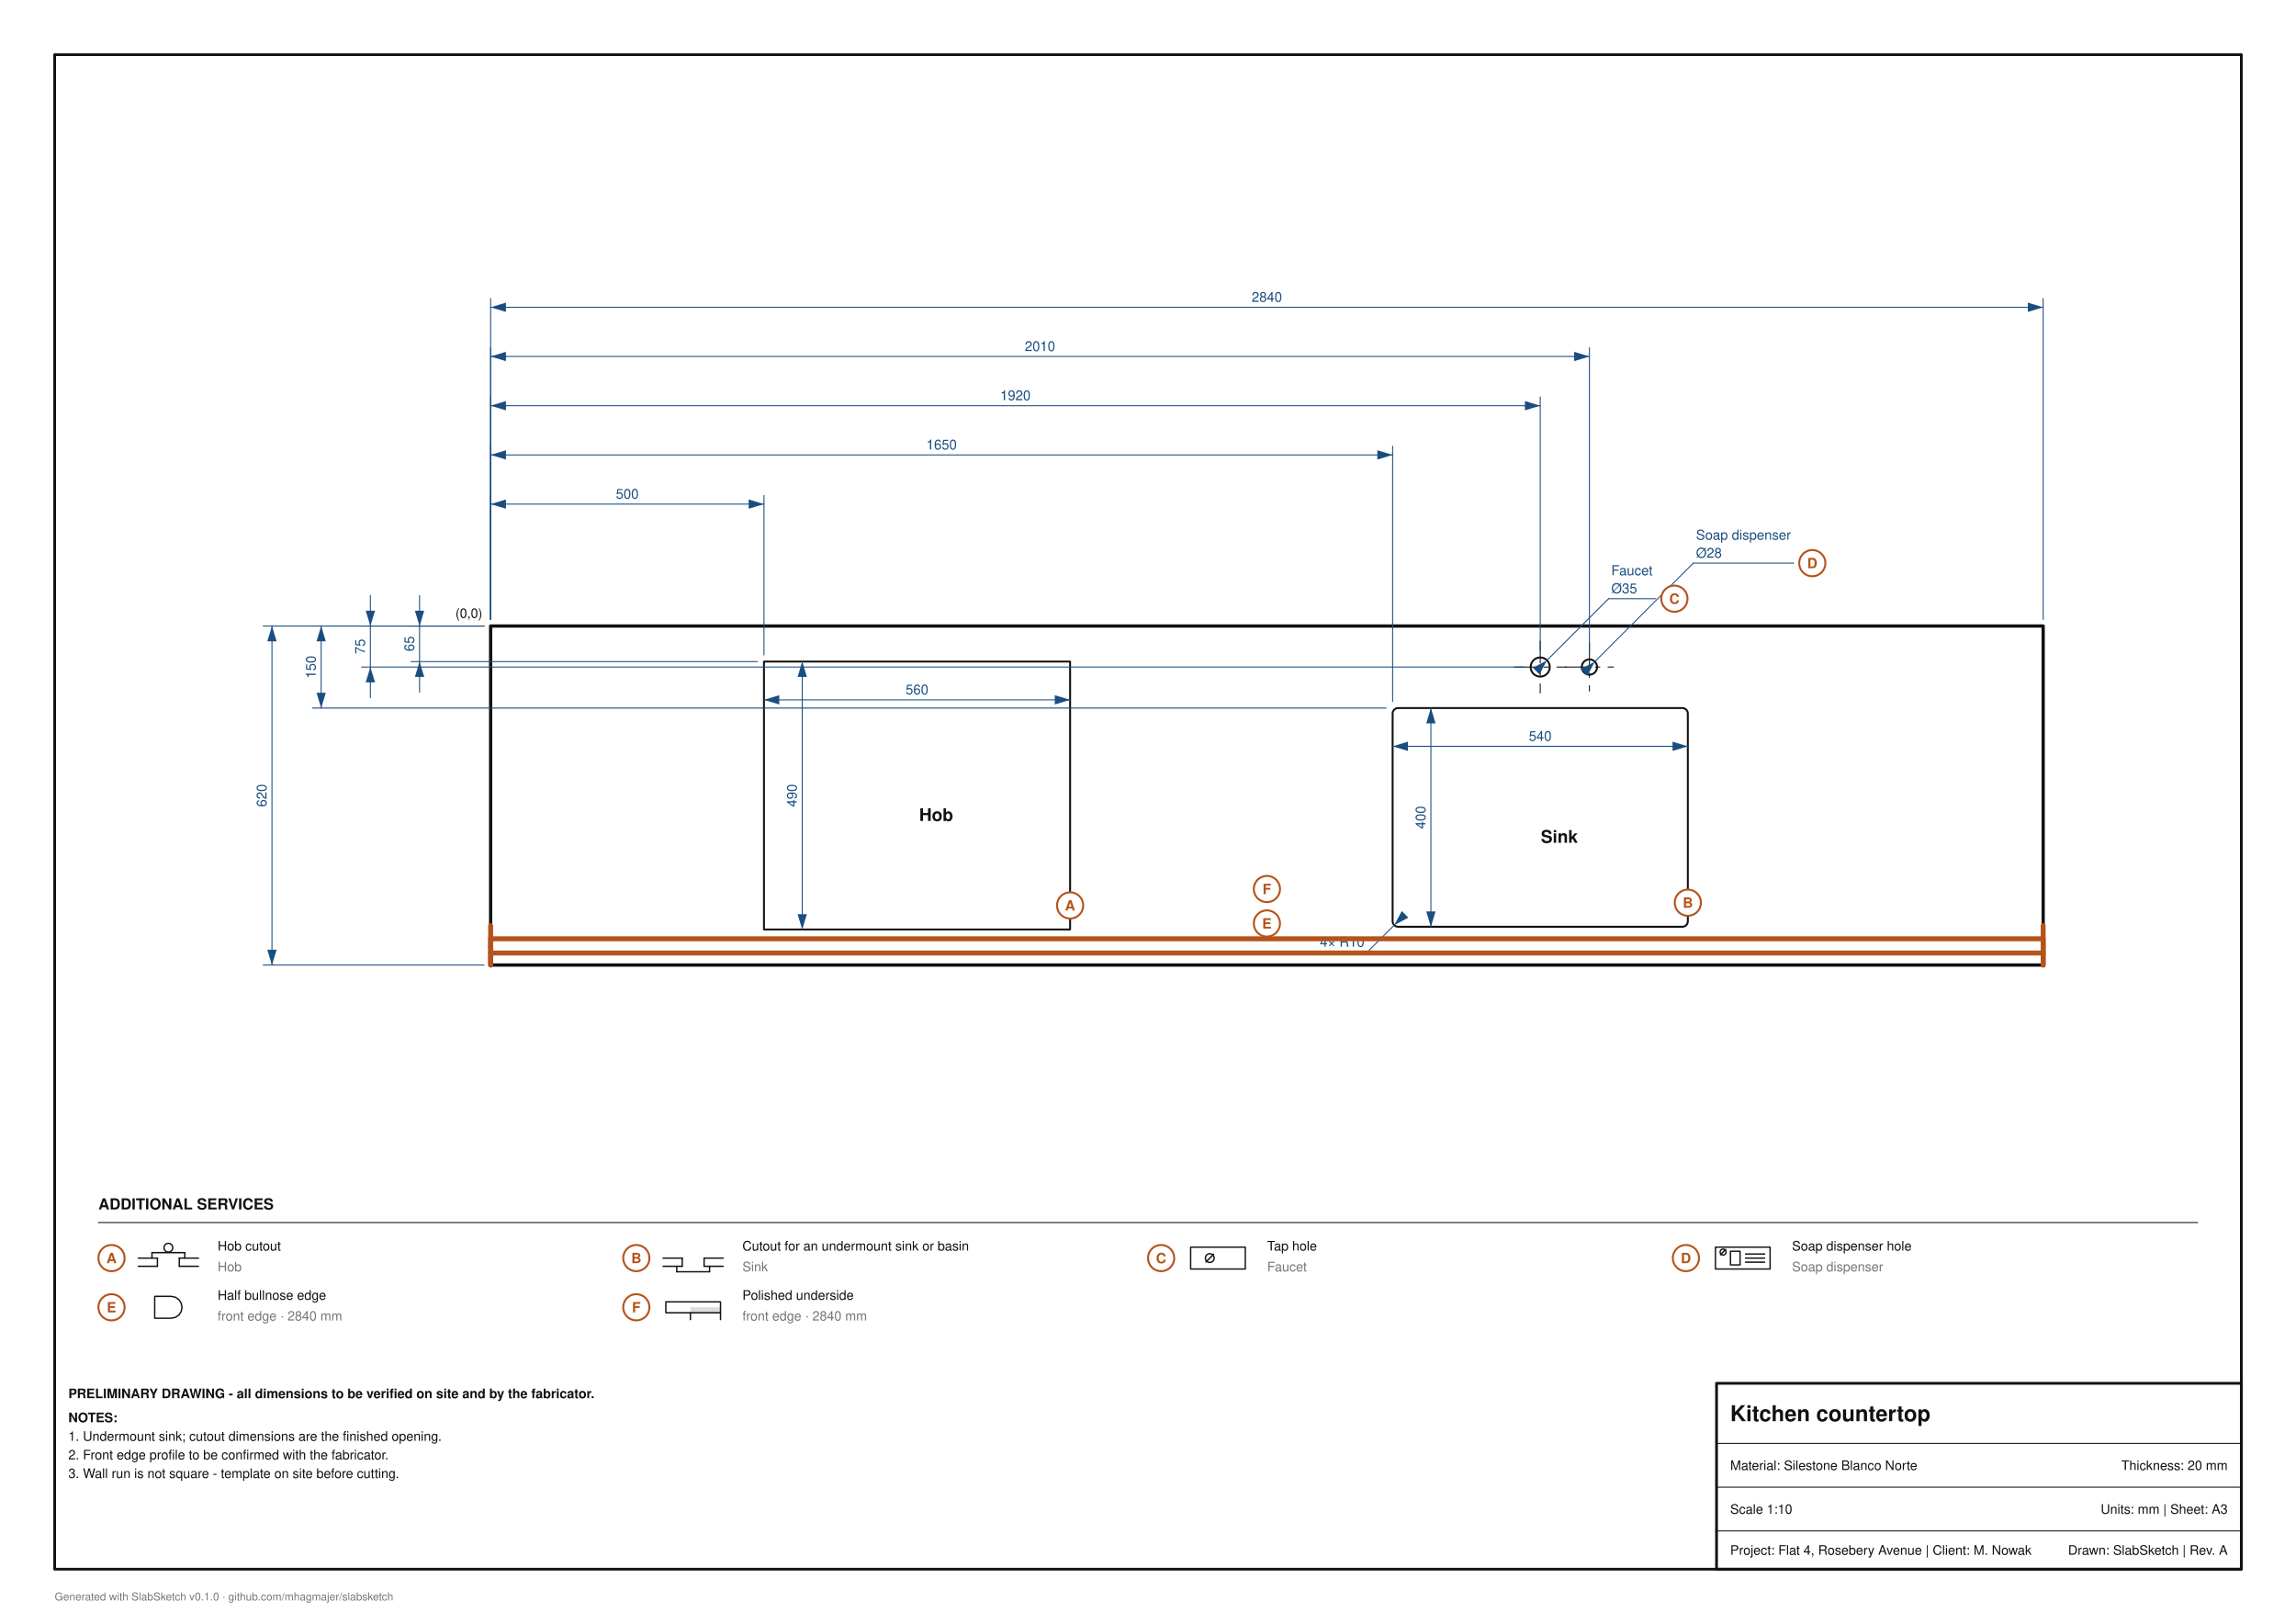
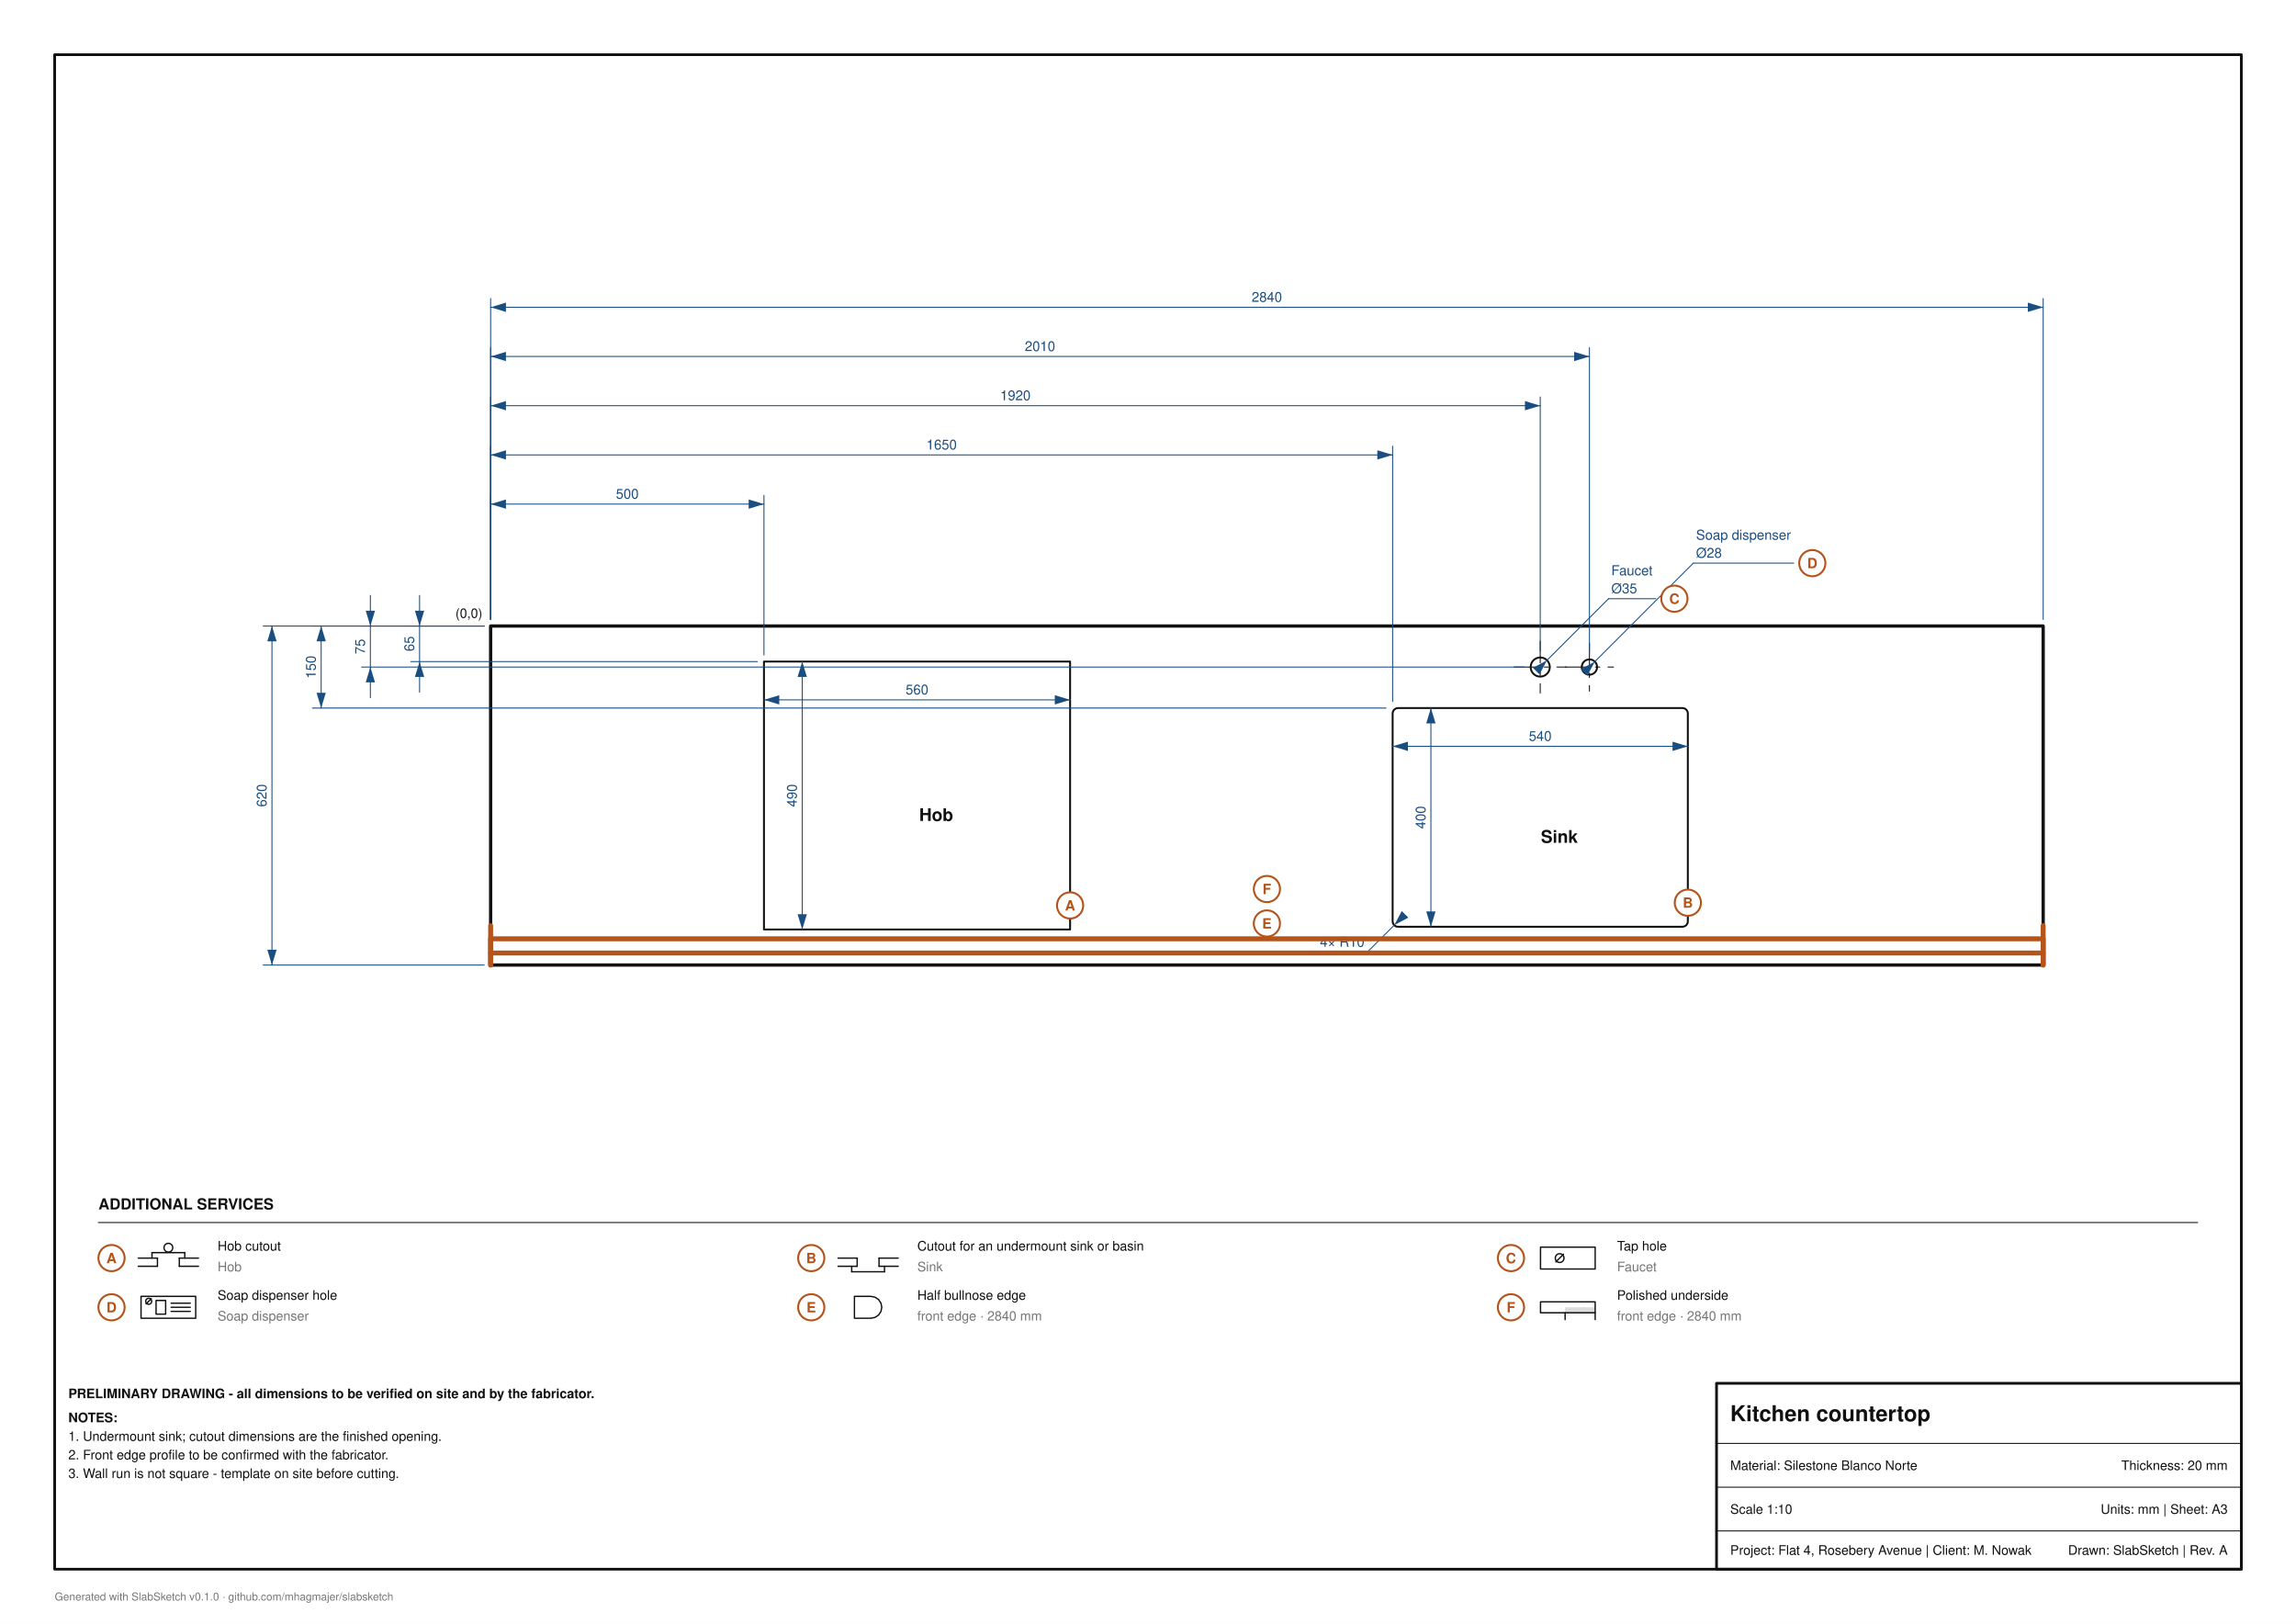
<svg xmlns="http://www.w3.org/2000/svg" version="1.1" width="420mm" height="297mm" viewBox="0 0 420 297">
  <rect x="0" y="0" width="420" height="297" fill="#ffffff" />
  <g fill="none" stroke="none" stroke-linecap="round" stroke-linejoin="round" font-family="Helvetica, Arial, sans-serif" shape-rendering="geometricPrecision">
    <g id="frame">
      <polygon points="10,10 410,10 410,287 10,287" stroke="#111111" stroke-width="0.5" fill="none" />
      <polygon points="314,253 410,253 410,287 314,287" stroke="#111111" stroke-width="0.5" fill="none" />
      <line x1="314" y1="264" x2="410" y2="264" stroke="#111111" stroke-width="0.18" />
      <line x1="314" y1="272" x2="410" y2="272" stroke="#111111" stroke-width="0.18" />
      <line x1="314" y1="280" x2="410" y2="280" stroke="#111111" stroke-width="0.18" />
      <line x1="18" y1="223.6" x2="402" y2="223.6" stroke="#111111" stroke-width="0.18" />
    </g>
    <g id="outline">
      <polygon points="89.75,114.5 373.75,114.5 373.75,176.5 89.75,176.5" stroke="#111111" stroke-width="0.6" fill="none" />
    </g>
    <g id="cutout">
      <polygon points="139.75,121 195.75,121 195.75,170 139.75,170" stroke="#111111" stroke-width="0.35" fill="none" />
      <polygon points="254.75,130.5 254.769,130.305 254.826,130.117 254.919,129.944 255.043,129.793 255.194,129.669 255.367,129.576 255.555,129.519 255.75,129.5 307.75,129.5 307.945,129.519 308.133,129.576 308.306,129.669 308.457,129.793 308.581,129.944 308.674,130.117 308.731,130.305 308.75,130.5 308.75,168.5 308.731,168.695 308.674,168.883 308.581,169.056 308.457,169.207 308.306,169.331 308.133,169.424 307.945,169.481 307.75,169.5 255.75,169.5 255.555,169.481 255.367,169.424 255.194,169.331 255.043,169.207 254.919,169.056 254.826,168.883 254.769,168.695 254.75,168.5" stroke="#111111" stroke-width="0.35" fill="none" />
    </g>
    <g id="hole">
      <circle cx="281.75" cy="122" r="1.75" stroke="#111111" stroke-width="0.35" fill="none" />
      <circle cx="290.75" cy="122" r="1.4" stroke="#111111" stroke-width="0.35" fill="none" />
    </g>
    <g id="centreline">
      <line x1="277" y1="122" x2="286.5" y2="122" stroke="#111111" stroke-width="0.18" stroke-dasharray="4 1.5 0.8 1.5" />
      <line x1="281.75" y1="117.25" x2="281.75" y2="126.75" stroke="#111111" stroke-width="0.18" stroke-dasharray="4 1.5 0.8 1.5" />
      <line x1="286.35" y1="122" x2="295.15" y2="122" stroke="#111111" stroke-width="0.18" stroke-dasharray="4 1.5 0.8 1.5" />
      <line x1="290.75" y1="117.6" x2="290.75" y2="126.4" stroke="#111111" stroke-width="0.18" stroke-dasharray="4 1.5 0.8 1.5" />
    </g>
    <g id="dimension">
      <line x1="255.043" y1="169.207" x2="250.093" y2="174.157" stroke="#1a4d80" stroke-width="0.18" />
      <line x1="250.093" y1="174.157" x2="240.963" y2="174.157" stroke="#1a4d80" stroke-width="0.18" />
      <polygon points="255.043,169.207 257.624,167.828 256.422,166.626" fill="#1a4d80" />
      <text x="249.593" y="173.157" dy="0" font-size="2.5" fill="#1a4d80" text-anchor="end">4× R10</text>
      <line x1="139.75" y1="128" x2="195.75" y2="128" stroke="#1a4d80" stroke-width="0.18" />
      <polygon points="139.75,128 142.55,128.85 142.55,127.15" fill="#1a4d80" />
      <polygon points="195.75,128 192.95,127.15 192.95,128.85" fill="#1a4d80" />
      <text x="167.75" y="127" dy="0" font-size="2.5" fill="#1a4d80" text-anchor="middle">560</text>
      <line x1="254.75" y1="136.5" x2="308.75" y2="136.5" stroke="#1a4d80" stroke-width="0.18" />
      <polygon points="254.75,136.5 257.55,137.35 257.55,135.65" fill="#1a4d80" />
      <polygon points="308.75,136.5 305.95,135.65 305.95,137.35" fill="#1a4d80" />
      <text x="281.75" y="135.5" dy="0" font-size="2.5" fill="#1a4d80" text-anchor="middle">540</text>
      <line x1="89.75" y1="113.3" x2="89.75" y2="90.6" stroke="#1a4d80" stroke-width="0.18" />
      <line x1="139.75" y1="119.8" x2="139.75" y2="90.6" stroke="#1a4d80" stroke-width="0.18" />
      <line x1="89.75" y1="92.2" x2="139.75" y2="92.2" stroke="#1a4d80" stroke-width="0.18" />
      <polygon points="89.75,92.2 92.55,93.05 92.55,91.35" fill="#1a4d80" />
      <polygon points="139.75,92.2 136.95,91.35 136.95,93.05" fill="#1a4d80" />
      <text x="114.75" y="91.2" dy="0" font-size="2.5" fill="#1a4d80" text-anchor="middle">500</text>
      <line x1="89.75" y1="113.3" x2="89.75" y2="81.6" stroke="#1a4d80" stroke-width="0.18" />
      <line x1="254.75" y1="128.3" x2="254.75" y2="81.6" stroke="#1a4d80" stroke-width="0.18" />
      <line x1="89.75" y1="83.2" x2="254.75" y2="83.2" stroke="#1a4d80" stroke-width="0.18" />
      <polygon points="89.75,83.2 92.55,84.05 92.55,82.35" fill="#1a4d80" />
      <polygon points="254.75,83.2 251.95,82.35 251.95,84.05" fill="#1a4d80" />
      <text x="172.25" y="82.2" dy="0" font-size="2.5" fill="#1a4d80" text-anchor="middle">1650</text>
      <line x1="89.75" y1="113.3" x2="89.75" y2="72.6" stroke="#1a4d80" stroke-width="0.18" />
      <line x1="281.75" y1="119.05" x2="281.75" y2="72.6" stroke="#1a4d80" stroke-width="0.18" />
      <line x1="89.75" y1="74.2" x2="281.75" y2="74.2" stroke="#1a4d80" stroke-width="0.18" />
      <polygon points="89.75,74.2 92.55,75.05 92.55,73.35" fill="#1a4d80" />
      <polygon points="281.75,74.2 278.95,73.35 278.95,75.05" fill="#1a4d80" />
      <text x="185.75" y="73.2" dy="0" font-size="2.5" fill="#1a4d80" text-anchor="middle">1920</text>
      <line x1="89.75" y1="113.3" x2="89.75" y2="63.6" stroke="#1a4d80" stroke-width="0.18" />
      <line x1="290.75" y1="119.4" x2="290.75" y2="63.6" stroke="#1a4d80" stroke-width="0.18" />
      <line x1="89.75" y1="65.2" x2="290.75" y2="65.2" stroke="#1a4d80" stroke-width="0.18" />
      <polygon points="89.75,65.2 92.55,66.05 92.55,64.35" fill="#1a4d80" />
      <polygon points="290.75,65.2 287.95,64.35 287.95,66.05" fill="#1a4d80" />
      <text x="190.25" y="64.2" dy="0" font-size="2.5" fill="#1a4d80" text-anchor="middle">2010</text>
      <line x1="89.75" y1="113.3" x2="89.75" y2="54.6" stroke="#1a4d80" stroke-width="0.18" />
      <line x1="373.75" y1="113.3" x2="373.75" y2="54.6" stroke="#1a4d80" stroke-width="0.18" />
      <line x1="89.75" y1="56.2" x2="373.75" y2="56.2" stroke="#1a4d80" stroke-width="0.18" />
      <polygon points="89.75,56.2 92.55,57.05 92.55,55.35" fill="#1a4d80" />
      <polygon points="373.75,56.2 370.95,55.35 370.95,57.05" fill="#1a4d80" />
      <text x="231.75" y="55.2" dy="0" font-size="2.5" fill="#1a4d80" text-anchor="middle">2840</text>
      <line x1="146.75" y1="121" x2="146.75" y2="170" stroke="#1a4d80" stroke-width="0.18" />
      <polygon points="146.75,121 145.9,123.8 147.6,123.8" fill="#1a4d80" />
      <polygon points="146.75,170 147.6,167.2 145.9,167.2" fill="#1a4d80" />
      <text x="145.75" y="145.5" dy="0" font-size="2.5" fill="#1a4d80" text-anchor="middle" transform="rotate(-90 145.75 145.5)">490</text>
      <line x1="261.75" y1="129.5" x2="261.75" y2="169.5" stroke="#1a4d80" stroke-width="0.18" />
      <polygon points="261.75,129.5 260.9,132.3 262.6,132.3" fill="#1a4d80" />
      <polygon points="261.75,169.5 262.6,166.7 260.9,166.7" fill="#1a4d80" />
      <text x="260.75" y="149.5" dy="0" font-size="2.5" fill="#1a4d80" text-anchor="middle" transform="rotate(-90 260.75 149.5)">400</text>
      <line x1="88.55" y1="114.5" x2="75.15" y2="114.5" stroke="#1a4d80" stroke-width="0.18" />
      <line x1="138.55" y1="121" x2="75.15" y2="121" stroke="#1a4d80" stroke-width="0.18" />
      <line x1="76.75" y1="108.9" x2="76.75" y2="126.6" stroke="#1a4d80" stroke-width="0.18" />
      <polygon points="76.75,114.5 77.6,111.7 75.9,111.7" fill="#1a4d80" />
      <polygon points="76.75,121 75.9,123.8 77.6,123.8" fill="#1a4d80" />
      <text x="75.75" y="117.75" dy="0" font-size="2.5" fill="#1a4d80" text-anchor="middle" transform="rotate(-90 75.75 117.75)">65</text>
      <line x1="88.55" y1="114.5" x2="57.15" y2="114.5" stroke="#1a4d80" stroke-width="0.18" />
      <line x1="253.55" y1="129.5" x2="57.15" y2="129.5" stroke="#1a4d80" stroke-width="0.18" />
      <line x1="58.75" y1="114.5" x2="58.75" y2="129.5" stroke="#1a4d80" stroke-width="0.18" />
      <polygon points="58.75,114.5 57.9,117.3 59.6,117.3" fill="#1a4d80" />
      <polygon points="58.75,129.5 59.6,126.7 57.9,126.7" fill="#1a4d80" />
      <text x="57.75" y="122" dy="0" font-size="2.5" fill="#1a4d80" text-anchor="middle" transform="rotate(-90 57.75 122)">150</text>
      <line x1="88.55" y1="114.5" x2="66.15" y2="114.5" stroke="#1a4d80" stroke-width="0.18" />
      <line x1="278.8" y1="122" x2="66.15" y2="122" stroke="#1a4d80" stroke-width="0.18" />
      <line x1="67.75" y1="108.9" x2="67.75" y2="127.6" stroke="#1a4d80" stroke-width="0.18" />
      <polygon points="67.75,114.5 68.6,111.7 66.9,111.7" fill="#1a4d80" />
      <polygon points="67.75,122 66.9,124.8 68.6,124.8" fill="#1a4d80" />
      <text x="66.75" y="118.25" dy="0" font-size="2.5" fill="#1a4d80" text-anchor="middle" transform="rotate(-90 66.75 118.25)">75</text>
      <line x1="88.55" y1="114.5" x2="48.15" y2="114.5" stroke="#1a4d80" stroke-width="0.18" />
      <line x1="88.55" y1="176.5" x2="48.15" y2="176.5" stroke="#1a4d80" stroke-width="0.18" />
      <line x1="49.75" y1="114.5" x2="49.75" y2="176.5" stroke="#1a4d80" stroke-width="0.18" />
      <polygon points="49.75,114.5 48.9,117.3 50.6,117.3" fill="#1a4d80" />
      <polygon points="49.75,176.5 50.6,173.7 48.9,173.7" fill="#1a4d80" />
      <text x="48.75" y="145.5" dy="0" font-size="2.5" fill="#1a4d80" text-anchor="middle" transform="rotate(-90 48.75 145.5)">620</text>
      <line x1="282.987" y1="120.763" x2="294.25" y2="109.5" stroke="#1a4d80" stroke-width="0.18" />
      <line x1="294.25" y1="109.5" x2="302.893" y2="109.5" stroke="#1a4d80" stroke-width="0.18" />
      <polygon points="282.987,120.763 280.406,122.141 281.609,123.344" fill="#1a4d80" />
      <text x="294.75" y="105.2" dy="0" font-size="2.5" fill="#1a4d80">Faucet</text>
      <text x="294.75" y="108.5" dy="0" font-size="2.5" fill="#1a4d80">Ø35</text>
      <line x1="291.74" y1="121.01" x2="309.75" y2="103" stroke="#1a4d80" stroke-width="0.18" />
      <line x1="309.75" y1="103" x2="328.12" y2="103" stroke="#1a4d80" stroke-width="0.18" />
      <polygon points="291.74,121.01 289.159,122.389 290.361,123.591" fill="#1a4d80" />
      <text x="310.25" y="98.7" dy="0" font-size="2.5" fill="#1a4d80">Soap dispenser</text>
      <text x="310.25" y="102" dy="0" font-size="2.5" fill="#1a4d80">Ø28</text>
    </g>
    <g id="service">
      <circle cx="195.75" cy="165.6" r="2.4" stroke="#b4531a" stroke-width="0.36" fill="#ffffff" />
      <text x="195.75" y="165.6" dy="0.931" font-size="2.6" fill="#b4531a" text-anchor="middle" font-weight="bold">A</text>
      <circle cx="308.75" cy="165.1" r="2.4" stroke="#b4531a" stroke-width="0.36" fill="#ffffff" />
      <text x="308.75" y="165.1" dy="0.931" font-size="2.6" fill="#b4531a" text-anchor="middle" font-weight="bold">B</text>
      <circle cx="306.293" cy="109.5" r="2.4" stroke="#b4531a" stroke-width="0.36" fill="#ffffff" />
      <text x="306.293" y="109.5" dy="0.931" font-size="2.6" fill="#b4531a" text-anchor="middle" font-weight="bold">C</text>
      <circle cx="331.52" cy="103" r="2.4" stroke="#b4531a" stroke-width="0.36" fill="#ffffff" />
      <text x="331.52" y="103" dy="0.931" font-size="2.6" fill="#b4531a" text-anchor="middle" font-weight="bold">D</text>
      <line x1="89.75" y1="174.3" x2="373.75" y2="174.3" stroke="#b4531a" stroke-width="0.9" />
      <line x1="89.75" y1="176.5" x2="89.75" y2="171.9" stroke="#b4531a" stroke-width="0.9" />
      <line x1="373.75" y1="176.5" x2="373.75" y2="171.9" stroke="#b4531a" stroke-width="0.9" />
      <circle cx="231.75" cy="168.9" r="2.4" stroke="#b4531a" stroke-width="0.36" fill="#ffffff" />
      <text x="231.75" y="168.9" dy="0.931" font-size="2.6" fill="#b4531a" text-anchor="middle" font-weight="bold">E</text>
      <line x1="89.75" y1="171.7" x2="373.75" y2="171.7" stroke="#b4531a" stroke-width="0.9" />
      <line x1="89.75" y1="176.5" x2="89.75" y2="169.3" stroke="#b4531a" stroke-width="0.9" />
      <line x1="373.75" y1="176.5" x2="373.75" y2="169.3" stroke="#b4531a" stroke-width="0.9" />
      <circle cx="231.75" cy="162.6" r="2.4" stroke="#b4531a" stroke-width="0.36" fill="#ffffff" />
      <text x="231.75" y="162.6" dy="0.931" font-size="2.6" fill="#b4531a" text-anchor="middle" font-weight="bold">F</text>
      <circle cx="20.4" cy="230.1" r="2.4" stroke="#b4531a" stroke-width="0.36" fill="#ffffff" />
      <text x="20.4" y="230.1" dy="0.931" font-size="2.6" fill="#b4531a" text-anchor="middle" font-weight="bold">A</text>
      <polyline points="25.3,230.1 28.8,230.1" stroke="#111111" stroke-width="0.25" fill="none" />
      <polyline points="25.3,231.6 28.8,231.6" stroke="#111111" stroke-width="0.25" fill="none" />
      <polyline points="28.8,230.1 28.8,231.6" stroke="#111111" stroke-width="0.25" fill="none" />
      <polyline points="32.8,230.1 36.3,230.1" stroke="#111111" stroke-width="0.25" fill="none" />
      <polyline points="32.8,231.6 36.3,231.6" stroke="#111111" stroke-width="0.25" fill="none" />
      <polyline points="32.8,230.1 32.8,231.6" stroke="#111111" stroke-width="0.25" fill="none" />
      <polyline points="27.8,229.1 33.8,229.1" stroke="#111111" stroke-width="0.25" fill="none" />
      <polyline points="27.8,229.1 27.8,230.1" stroke="#111111" stroke-width="0.25" fill="none" />
      <polyline points="33.8,229.1 33.8,230.1" stroke="#111111" stroke-width="0.25" fill="none" />
      <circle cx="30.8" cy="228.2" r="0.8" stroke="#111111" stroke-width="0.25" fill="none" />
-       <circle cx="116.4" cy="230.1" r="2.4" stroke="#b4531a" stroke-width="0.36" fill="#ffffff" />
-       <text x="116.4" y="230.1" dy="0.931" font-size="2.6" fill="#b4531a" text-anchor="middle" font-weight="bold">B</text>
-       <polyline points="121.3,230.1 124.8,230.1" stroke="#111111" stroke-width="0.25" fill="none" />
-       <polyline points="121.3,231.6 124.8,231.6" stroke="#111111" stroke-width="0.25" fill="none" />
-       <polyline points="124.8,230.1 124.8,231.6" stroke="#111111" stroke-width="0.25" fill="none" />
-       <polyline points="128.8,230.1 132.3,230.1" stroke="#111111" stroke-width="0.25" fill="none" />
-       <polyline points="128.8,231.6 132.3,231.6" stroke="#111111" stroke-width="0.25" fill="none" />
-       <polyline points="128.8,230.1 128.8,231.6" stroke="#111111" stroke-width="0.25" fill="none" />
-       <polyline points="123.8,232.6 129.8,232.6" stroke="#111111" stroke-width="0.25" fill="none" />
-       <polyline points="123.8,231.6 123.8,232.6" stroke="#111111" stroke-width="0.25" fill="none" />
-       <polyline points="129.8,231.6 129.8,232.6" stroke="#111111" stroke-width="0.25" fill="none" />
-       <circle cx="212.4" cy="230.1" r="2.4" stroke="#b4531a" stroke-width="0.36" fill="#ffffff" />
-       <text x="212.4" y="230.1" dy="0.931" font-size="2.6" fill="#b4531a" text-anchor="middle" font-weight="bold">C</text>
-       <polygon points="217.8,228.1 227.8,228.1 227.8,232.1 217.8,232.1" stroke="#111111" stroke-width="0.25" fill="none" />
-       <circle cx="221.3" cy="230.1" r="0.8" stroke="#111111" stroke-width="0.25" fill="none" />
-       <polyline points="220.6,230.8 222,229.4" stroke="#111111" stroke-width="0.25" fill="none" />
-       <circle cx="308.4" cy="230.1" r="2.4" stroke="#b4531a" stroke-width="0.36" fill="#ffffff" />
-       <text x="308.4" y="230.1" dy="0.931" font-size="2.6" fill="#b4531a" text-anchor="middle" font-weight="bold">D</text>
-       <polygon points="313.8,228.1 323.8,228.1 323.8,232.1 313.8,232.1" stroke="#111111" stroke-width="0.25" fill="none" />
-       <circle cx="315.2" cy="229" r="0.55" stroke="#111111" stroke-width="0.25" fill="none" />
-       <polyline points="314.719,229.481 315.681,228.519" stroke="#111111" stroke-width="0.25" fill="none" />
-       <polygon points="316.55,228.85 318.3,228.85 318.3,231.35 316.55,231.35" stroke="#111111" stroke-width="0.25" fill="none" />
-       <polyline points="319.3,229.35 322.8,229.35" stroke="#111111" stroke-width="0.25" fill="none" />
-       <polyline points="319.3,230.1 322.8,230.1" stroke="#111111" stroke-width="0.25" fill="none" />
-       <polyline points="319.3,230.85 322.8,230.85" stroke="#111111" stroke-width="0.25" fill="none" />
+       <circle cx="148.4" cy="230.1" r="2.4" stroke="#b4531a" stroke-width="0.36" fill="#ffffff" />
+       <text x="148.4" y="230.1" dy="0.931" font-size="2.6" fill="#b4531a" text-anchor="middle" font-weight="bold">B</text>
+       <polyline points="153.3,230.1 156.8,230.1" stroke="#111111" stroke-width="0.25" fill="none" />
+       <polyline points="153.3,231.6 156.8,231.6" stroke="#111111" stroke-width="0.25" fill="none" />
+       <polyline points="156.8,230.1 156.8,231.6" stroke="#111111" stroke-width="0.25" fill="none" />
+       <polyline points="160.8,230.1 164.3,230.1" stroke="#111111" stroke-width="0.25" fill="none" />
+       <polyline points="160.8,231.6 164.3,231.6" stroke="#111111" stroke-width="0.25" fill="none" />
+       <polyline points="160.8,230.1 160.8,231.6" stroke="#111111" stroke-width="0.25" fill="none" />
+       <polyline points="155.8,232.6 161.8,232.6" stroke="#111111" stroke-width="0.25" fill="none" />
+       <polyline points="155.8,231.6 155.8,232.6" stroke="#111111" stroke-width="0.25" fill="none" />
+       <polyline points="161.8,231.6 161.8,232.6" stroke="#111111" stroke-width="0.25" fill="none" />
+       <circle cx="276.4" cy="230.1" r="2.4" stroke="#b4531a" stroke-width="0.36" fill="#ffffff" />
+       <text x="276.4" y="230.1" dy="0.931" font-size="2.6" fill="#b4531a" text-anchor="middle" font-weight="bold">C</text>
+       <polygon points="281.8,228.1 291.8,228.1 291.8,232.1 281.8,232.1" stroke="#111111" stroke-width="0.25" fill="none" />
+       <circle cx="285.3" cy="230.1" r="0.8" stroke="#111111" stroke-width="0.25" fill="none" />
+       <polyline points="284.6,230.8 286,229.4" stroke="#111111" stroke-width="0.25" fill="none" />
      <circle cx="20.4" cy="239.1" r="2.4" stroke="#b4531a" stroke-width="0.36" fill="#ffffff" />
-       <text x="20.4" y="239.1" dy="0.931" font-size="2.6" fill="#b4531a" text-anchor="middle" font-weight="bold">E</text>
-       <polygon points="28.3,237.1 31.3,237.1 31.3,237.1 32.065,237.252 32.714,237.686 33.148,238.335 33.3,239.1 33.148,239.865 32.714,240.514 32.065,240.948 31.3,241.1 28.3,241.1" stroke="#111111" stroke-width="0.25" fill="none" />
-       <circle cx="116.4" cy="239.1" r="2.4" stroke="#b4531a" stroke-width="0.36" fill="#ffffff" />
-       <text x="116.4" y="239.1" dy="0.931" font-size="2.6" fill="#b4531a" text-anchor="middle" font-weight="bold">F</text>
-       <polygon points="126.3,239.1 131.8,239.1 131.8,240.1 126.3,240.1" fill="#dcdcdc" />
-       <polygon points="129.8,238.9 130.094,239.6 129.8,240.3 129.506,239.6" fill="#dcdcdc" />
-       <polygon points="121.8,238.1 131.8,238.1 131.8,240.1 121.8,240.1" stroke="#111111" stroke-width="0.25" fill="none" />
-       <polyline points="126.3,240.1 126.3,241.35" stroke="#111111" stroke-width="0.25" fill="none" />
-       <polyline points="131.8,240.1 131.8,241.35" stroke="#111111" stroke-width="0.25" fill="none" />
+       <text x="20.4" y="239.1" dy="0.931" font-size="2.6" fill="#b4531a" text-anchor="middle" font-weight="bold">D</text>
+       <polygon points="25.8,237.1 35.8,237.1 35.8,241.1 25.8,241.1" stroke="#111111" stroke-width="0.25" fill="none" />
+       <circle cx="27.2" cy="238" r="0.55" stroke="#111111" stroke-width="0.25" fill="none" />
+       <polyline points="26.719,238.481 27.681,237.519" stroke="#111111" stroke-width="0.25" fill="none" />
+       <polygon points="28.55,237.85 30.3,237.85 30.3,240.35 28.55,240.35" stroke="#111111" stroke-width="0.25" fill="none" />
+       <polyline points="31.3,238.35 34.8,238.35" stroke="#111111" stroke-width="0.25" fill="none" />
+       <polyline points="31.3,239.1 34.8,239.1" stroke="#111111" stroke-width="0.25" fill="none" />
+       <polyline points="31.3,239.85 34.8,239.85" stroke="#111111" stroke-width="0.25" fill="none" />
+       <circle cx="148.4" cy="239.1" r="2.4" stroke="#b4531a" stroke-width="0.36" fill="#ffffff" />
+       <text x="148.4" y="239.1" dy="0.931" font-size="2.6" fill="#b4531a" text-anchor="middle" font-weight="bold">E</text>
+       <polygon points="156.3,237.1 159.3,237.1 159.3,237.1 160.065,237.252 160.714,237.686 161.148,238.335 161.3,239.1 161.148,239.865 160.714,240.514 160.065,240.948 159.3,241.1 156.3,241.1" stroke="#111111" stroke-width="0.25" fill="none" />
+       <circle cx="276.4" cy="239.1" r="2.4" stroke="#b4531a" stroke-width="0.36" fill="#ffffff" />
+       <text x="276.4" y="239.1" dy="0.931" font-size="2.6" fill="#b4531a" text-anchor="middle" font-weight="bold">F</text>
+       <polygon points="286.3,239.1 291.8,239.1 291.8,240.1 286.3,240.1" fill="#dcdcdc" />
+       <polygon points="289.8,238.9 290.094,239.6 289.8,240.3 289.506,239.6" fill="#dcdcdc" />
+       <polygon points="281.8,238.1 291.8,238.1 291.8,240.1 281.8,240.1" stroke="#111111" stroke-width="0.25" fill="none" />
+       <polyline points="286.3,240.1 286.3,241.35" stroke="#111111" stroke-width="0.25" fill="none" />
+       <polyline points="291.8,240.1 291.8,241.35" stroke="#111111" stroke-width="0.25" fill="none" />
    </g>
    <g id="annotation">
      <text x="171.25" y="149" dy="1.146" font-size="3.2" fill="#111111" text-anchor="middle" font-weight="bold">Hob</text>
      <text x="285.25" y="153" dy="1.146" font-size="3.2" fill="#111111" text-anchor="middle" font-weight="bold">Sink</text>
      <text x="88.25" y="113" dy="0" font-size="2.4" fill="#111111" text-anchor="end">(0,0)</text>
    </g>
    <g id="title">
      <text x="316.5" y="258.5" dy="1.432" font-size="4" fill="#111111" font-weight="bold">Kitchen countertop</text>
      <text x="407.5" y="268" dy="0.859" font-size="2.4" fill="#111111" text-anchor="end">Thickness: 20 mm</text>
      <text x="316.5" y="268" dy="0.859" font-size="2.4" fill="#111111">Material: Silestone Blanco Norte</text>
      <text x="407.5" y="276" dy="0.859" font-size="2.4" fill="#111111" text-anchor="end">Units: mm | Sheet: A3</text>
      <text x="316.5" y="276" dy="0.859" font-size="2.4" fill="#111111">Scale 1:10</text>
      <text x="407.5" y="283.5" dy="0.859" font-size="2.4" fill="#111111" text-anchor="end">Drawn: SlabSketch | Rev. A</text>
      <text x="316.5" y="283.5" dy="0.859" font-size="2.4" fill="#111111">Project: Flat 4, Rosebery Avenue | Client: M. Nowak</text>
      <text x="12.5" y="254" dy="1.718" font-size="2.4" fill="#111111" font-weight="bold">PRELIMINARY DRAWING - all dimensions to be verified on site and by the fabricator.</text>
      <text x="12.5" y="258.4" dy="1.718" font-size="2.4" fill="#111111" font-weight="bold">NOTES:</text>
      <text x="12.5" y="261.8" dy="1.718" font-size="2.4" fill="#111111">1. Undermount sink; cutout dimensions are the finished opening.</text>
      <text x="12.5" y="265.2" dy="1.718" font-size="2.4" fill="#111111">2. Front edge profile to be confirmed with the fabricator.</text>
      <text x="12.5" y="268.6" dy="1.718" font-size="2.4" fill="#111111">3. Wall run is not square - template on site before cutting.</text>
      <text x="18" y="219.2" dy="2.005" font-size="2.8" fill="#111111" font-weight="bold">ADDITIONAL SERVICES</text>
      <text x="39.8" y="227" dy="1.718" font-size="2.4" fill="#111111">Hob cutout</text>
      <text x="39.8" y="230.8" dy="1.718" font-size="2.4" fill="#767676">Hob</text>
-       <text x="135.8" y="227" dy="1.718" font-size="2.4" fill="#111111">Cutout for an undermount sink or basin</text>
-       <text x="135.8" y="230.8" dy="1.718" font-size="2.4" fill="#767676">Sink</text>
-       <text x="231.8" y="227" dy="1.718" font-size="2.4" fill="#111111">Tap hole</text>
-       <text x="231.8" y="230.8" dy="1.718" font-size="2.4" fill="#767676">Faucet</text>
-       <text x="327.8" y="227" dy="1.718" font-size="2.4" fill="#111111">Soap dispenser hole</text>
-       <text x="327.8" y="230.8" dy="1.718" font-size="2.4" fill="#767676">Soap dispenser</text>
-       <text x="39.8" y="236" dy="1.718" font-size="2.4" fill="#111111">Half bullnose edge</text>
-       <text x="39.8" y="239.8" dy="1.718" font-size="2.4" fill="#767676">front edge · 2840 mm</text>
-       <text x="135.8" y="236" dy="1.718" font-size="2.4" fill="#111111">Polished underside</text>
-       <text x="135.8" y="239.8" dy="1.718" font-size="2.4" fill="#767676">front edge · 2840 mm</text>
+       <text x="167.8" y="227" dy="1.718" font-size="2.4" fill="#111111">Cutout for an undermount sink or basin</text>
+       <text x="167.8" y="230.8" dy="1.718" font-size="2.4" fill="#767676">Sink</text>
+       <text x="295.8" y="227" dy="1.718" font-size="2.4" fill="#111111">Tap hole</text>
+       <text x="295.8" y="230.8" dy="1.718" font-size="2.4" fill="#767676">Faucet</text>
+       <text x="39.8" y="236" dy="1.718" font-size="2.4" fill="#111111">Soap dispenser hole</text>
+       <text x="39.8" y="239.8" dy="1.718" font-size="2.4" fill="#767676">Soap dispenser</text>
+       <text x="167.8" y="236" dy="1.718" font-size="2.4" fill="#111111">Half bullnose edge</text>
+       <text x="167.8" y="239.8" dy="1.718" font-size="2.4" fill="#767676">front edge · 2840 mm</text>
+       <text x="295.8" y="236" dy="1.718" font-size="2.4" fill="#111111">Polished underside</text>
+       <text x="295.8" y="239.8" dy="1.718" font-size="2.4" fill="#767676">front edge · 2840 mm</text>
      <text x="10" y="292" dy="0.716" font-size="2" fill="#767676">Generated with SlabSketch v0.1.0 · github.com/mhagmajer/slabsketch</text>
    </g>
  </g>
</svg>
